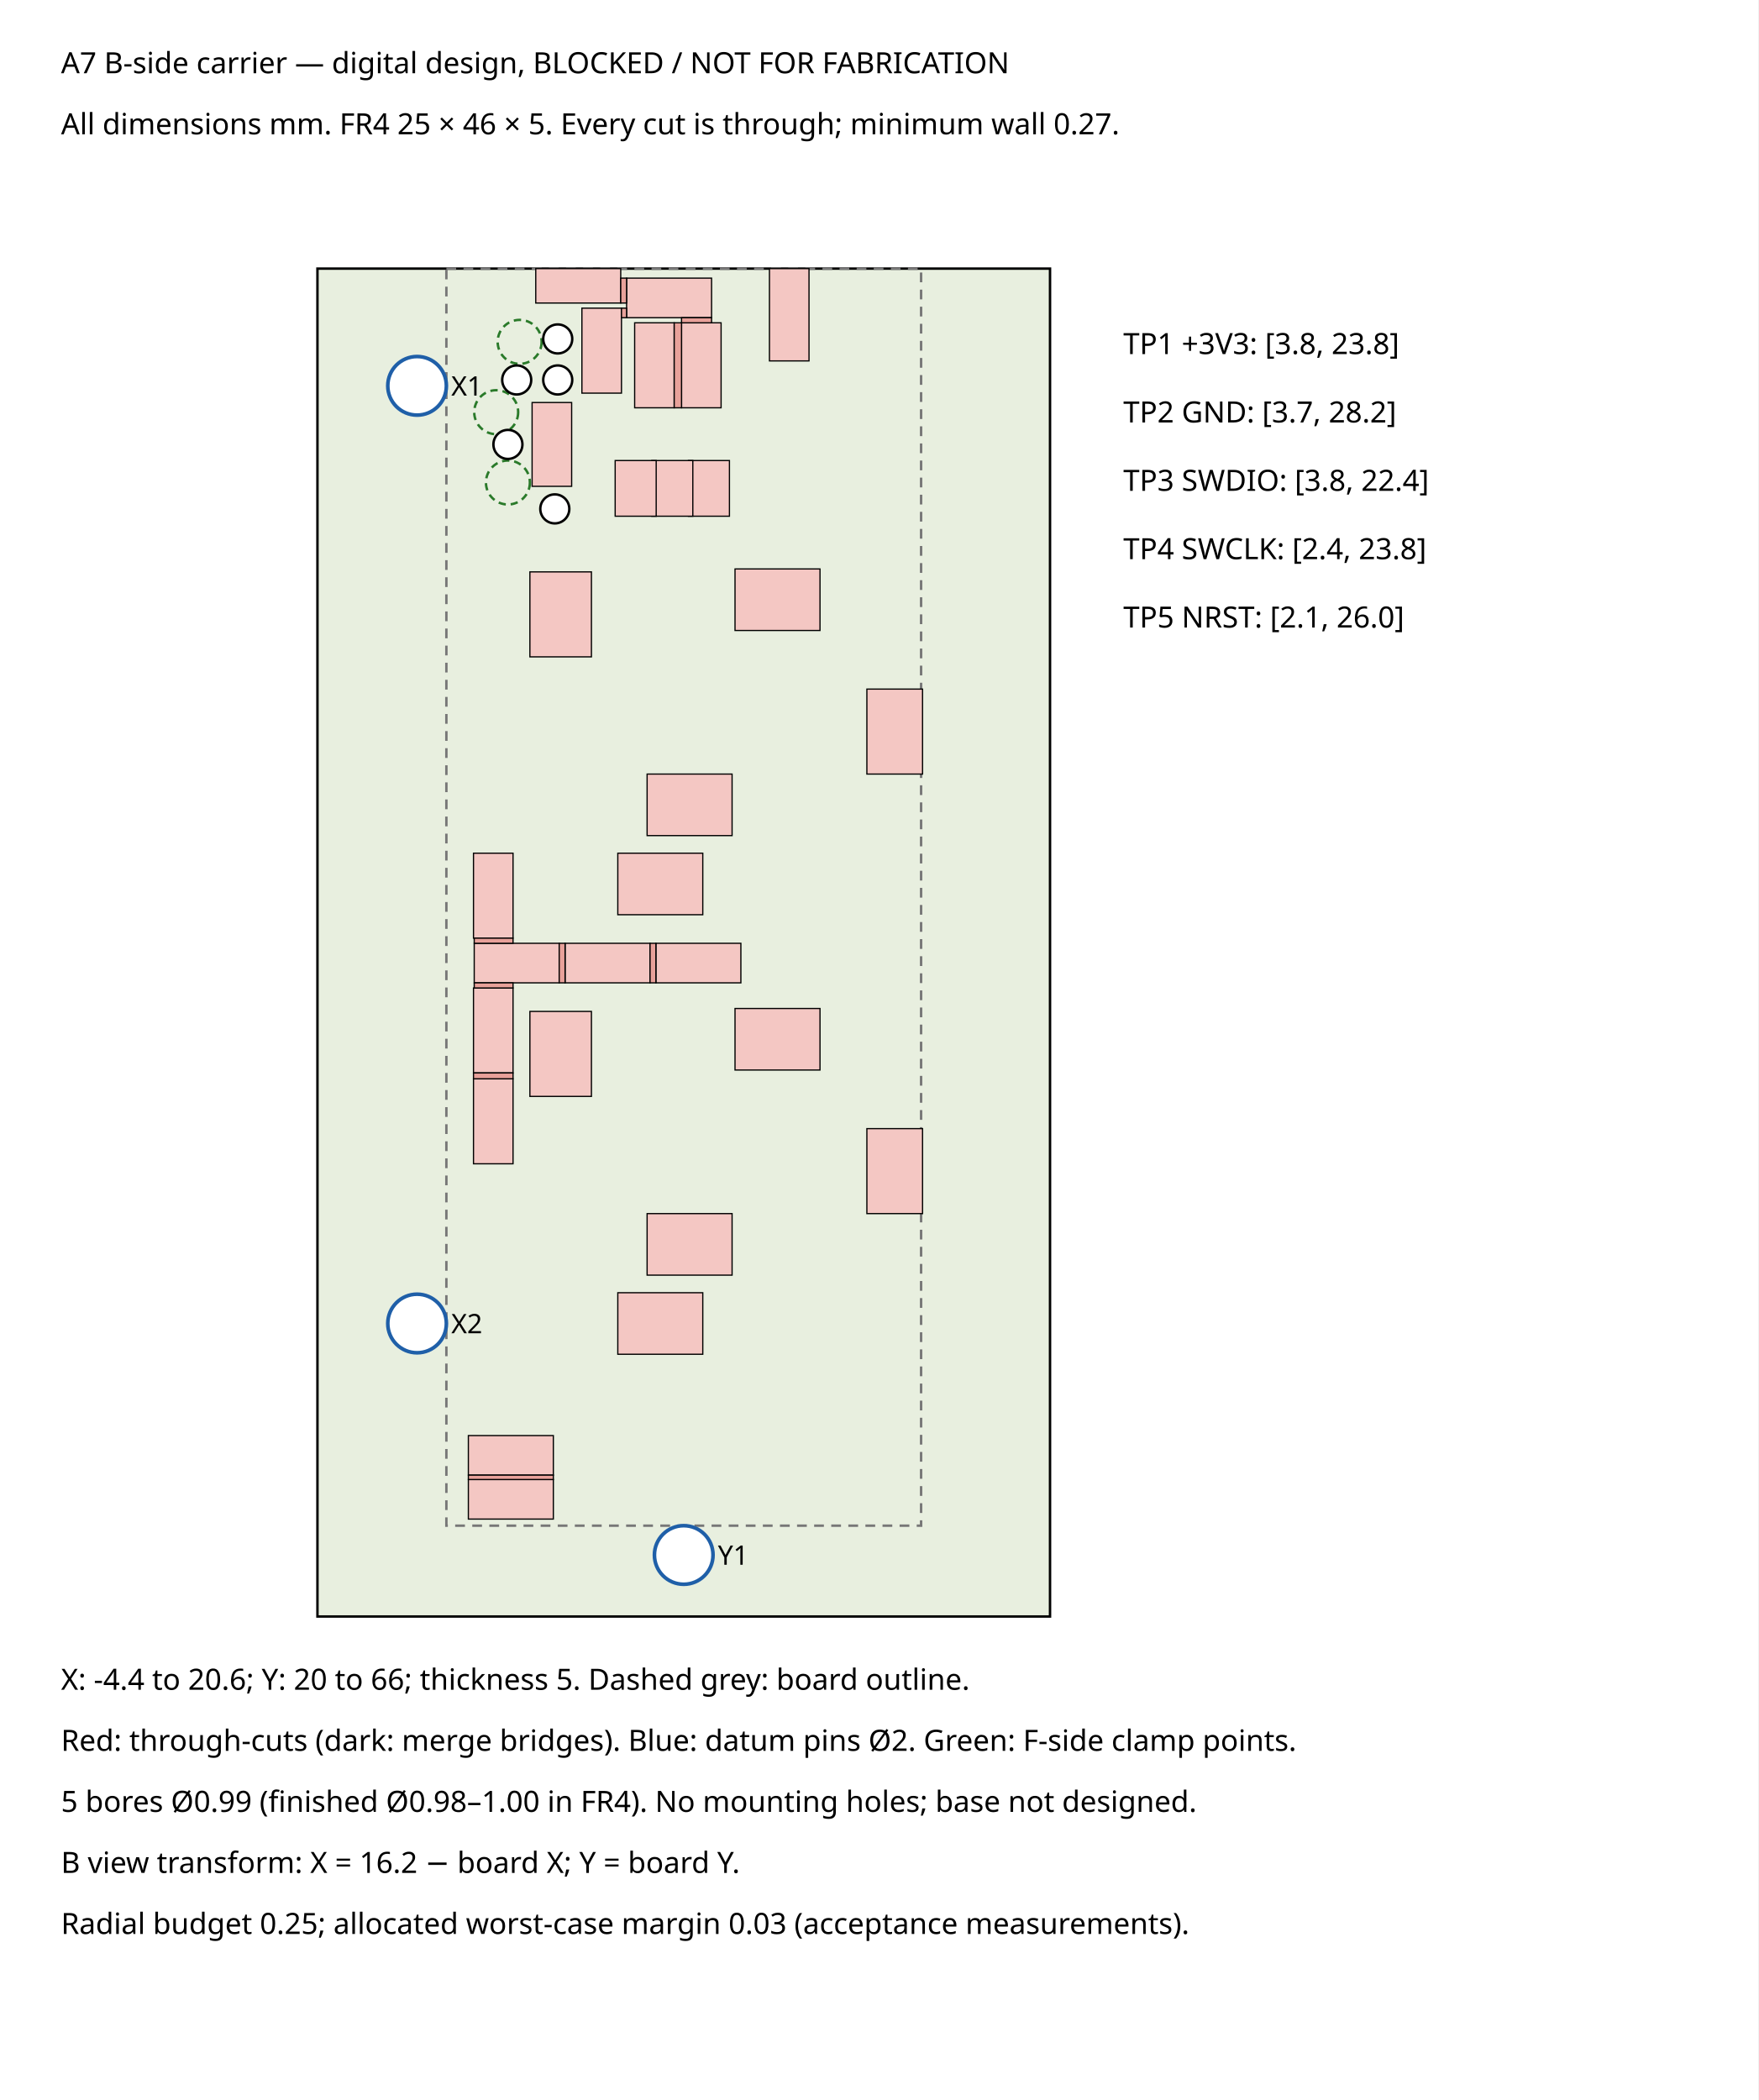
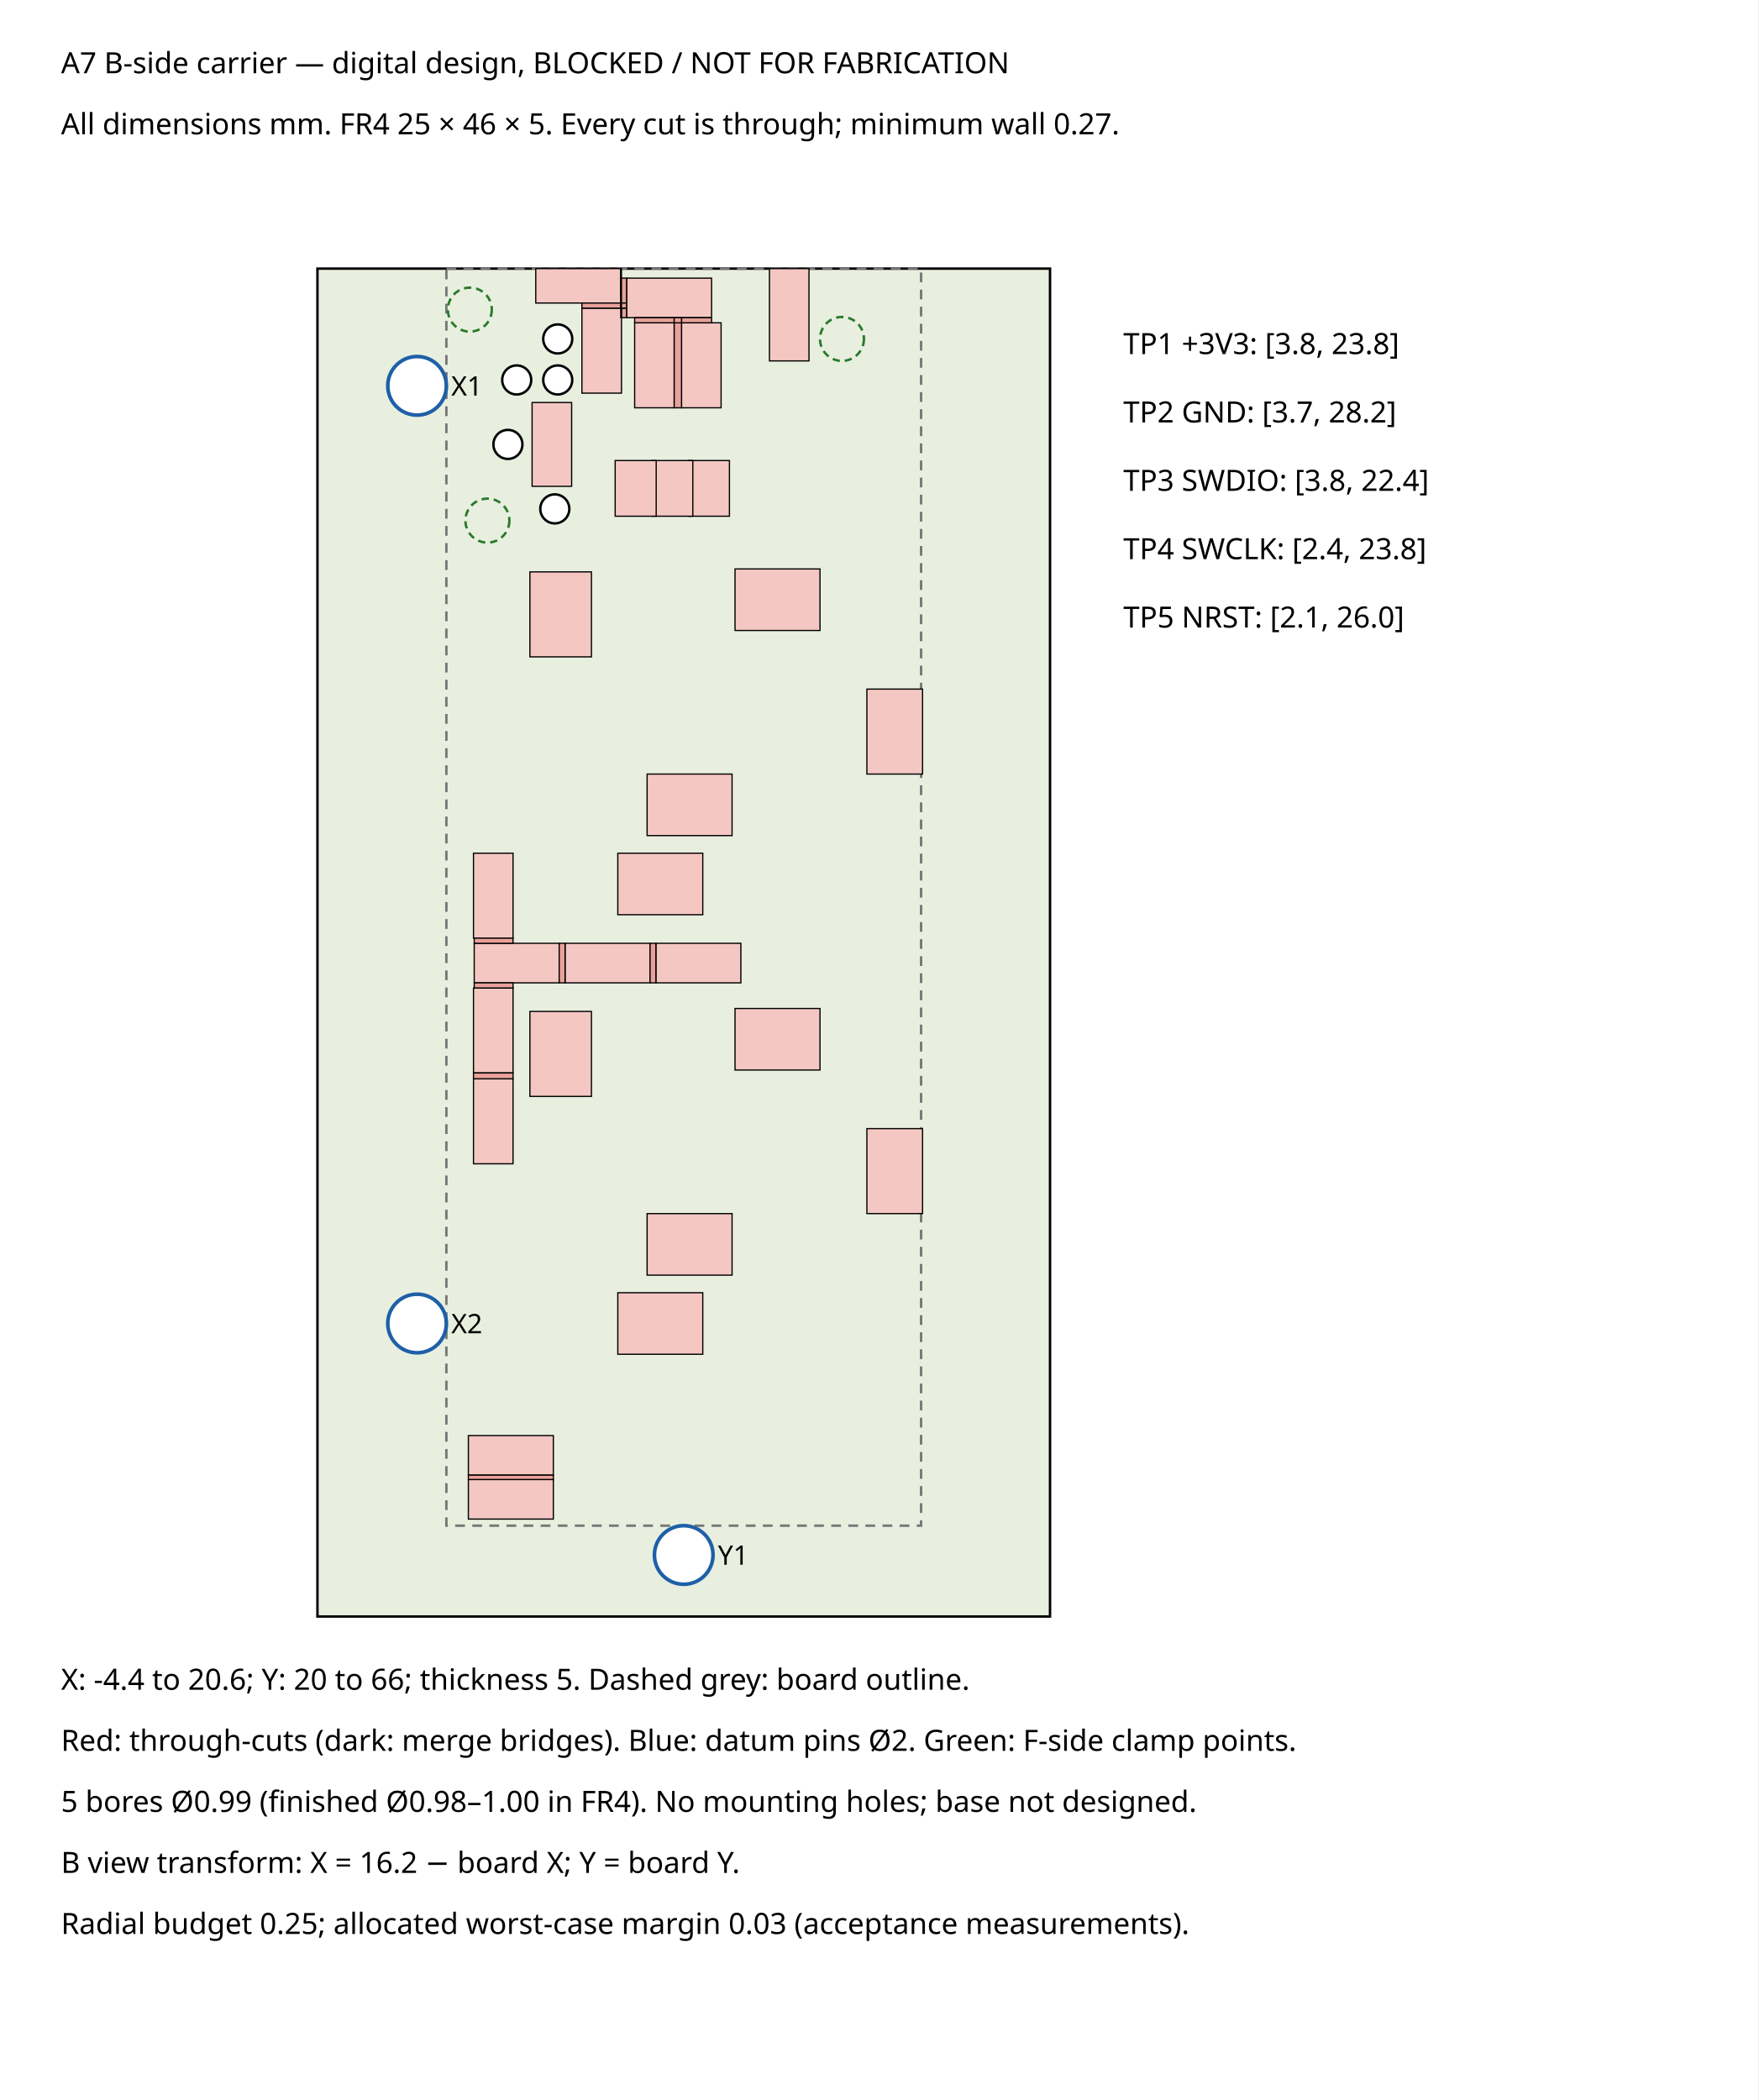
<svg xmlns="http://www.w3.org/2000/svg" viewBox="0 0 720 860">
  <rect width="720" height="860" fill="white" />
  <g font-family="sans-serif" fill="black">
    <text x="25" y="30">A7 B-side carrier — digital design, BLOCKED / NOT FOR FABRICATION</text>
    <text x="25" y="55">All dimensions mm. FR4 25 × 46 × 5. Every cut is through; minimum wall 0.27.</text>
    <rect x="130.0" y="110.0" width="300" height="552" fill="#e8efdf" stroke="black" />
    <rect x="182.80" y="110.00" width="194.40" height="514.80" fill="none" stroke="#777" stroke-dasharray="4 3" />
    <rect x="355.00" y="282.20" width="22.80" height="34.80" fill="#f4c7c3" stroke="black" stroke-width="0.5" />
    <rect x="253.00" y="349.40" width="34.80" height="25.20" fill="#f4c7c3" stroke="black" stroke-width="0.5" />
    <rect x="265.00" y="317.00" width="34.80" height="25.20" fill="#f4c7c3" stroke="black" stroke-width="0.5" />
    <rect x="217.00" y="234.20" width="25.20" height="34.80" fill="#f4c7c3" stroke="black" stroke-width="0.5" />
    <rect x="301.00" y="233.00" width="34.80" height="25.20" fill="#f4c7c3" stroke="black" stroke-width="0.5" />
    <rect x="355.00" y="462.20" width="22.80" height="34.80" fill="#f4c7c3" stroke="black" stroke-width="0.5" />
    <rect x="253.00" y="529.40" width="34.80" height="25.20" fill="#f4c7c3" stroke="black" stroke-width="0.5" />
    <rect x="265.00" y="497.00" width="34.80" height="25.20" fill="#f4c7c3" stroke="black" stroke-width="0.5" />
    <rect x="217.00" y="414.20" width="25.20" height="34.80" fill="#f4c7c3" stroke="black" stroke-width="0.5" />
    <rect x="301.00" y="413.00" width="34.80" height="25.20" fill="#f4c7c3" stroke="black" stroke-width="0.5" />
    <rect x="281.92" y="188.60" width="16.80" height="22.80" fill="#f4c7c3" stroke="black" stroke-width="0.5" />
    <rect x="266.92" y="188.60" width="16.80" height="22.80" fill="#f4c7c3" stroke="black" stroke-width="0.5" />
    <rect x="251.92" y="188.60" width="16.80" height="22.80" fill="#f4c7c3" stroke="black" stroke-width="0.5" />
    <rect x="315.10" y="110.00" width="16.20" height="37.80" fill="#f4c7c3" stroke="black" stroke-width="0.5" />
    <rect x="191.80" y="587.90" width="34.80" height="16.20" fill="#f4c7c3" stroke="black" stroke-width="0.5" />
    <rect x="268.60" y="386.30" width="34.80" height="16.20" fill="#f4c7c3" stroke="black" stroke-width="0.5" />
    <rect x="231.40" y="386.30" width="34.80" height="16.20" fill="#f4c7c3" stroke="black" stroke-width="0.5" />
    <rect x="194.20" y="386.30" width="34.80" height="16.20" fill="#f4c7c3" stroke="black" stroke-width="0.5" />
    <rect x="193.90" y="404.60" width="16.20" height="34.80" fill="#f4c7c3" stroke="black" stroke-width="0.5" />
    <rect x="193.90" y="349.40" width="16.20" height="34.80" fill="#f4c7c3" stroke="black" stroke-width="0.5" />
    <rect x="193.90" y="441.80" width="16.20" height="34.80" fill="#f4c7c3" stroke="black" stroke-width="0.5" />
    <rect x="279.10" y="132.20" width="16.20" height="34.80" fill="#f4c7c3" stroke="black" stroke-width="0.5" />
    <rect x="191.80" y="605.90" width="34.80" height="16.20" fill="#f4c7c3" stroke="black" stroke-width="0.5" />
    <rect x="256.60" y="113.90" width="34.80" height="16.20" fill="#f4c7c3" stroke="black" stroke-width="0.5" />
    <rect x="259.90" y="132.20" width="16.20" height="34.80" fill="#f4c7c3" stroke="black" stroke-width="0.5" />
    <rect x="219.40" y="110.00" width="34.80" height="14.10" fill="#f4c7c3" stroke="black" stroke-width="0.5" />
    <rect x="238.30" y="126.20" width="16.20" height="34.80" fill="#f4c7c3" stroke="black" stroke-width="0.5" />
    <rect x="217.90" y="164.84" width="16.20" height="34.32" fill="#f4c7c3" stroke="black" stroke-width="0.5" />
    <rect x="191.80" y="604.10" width="34.80" height="1.80" fill="#e8a19a" stroke="black" stroke-width="0.5" />
    <rect x="266.20" y="386.30" width="2.40" height="16.20" fill="#e8a19a" stroke="black" stroke-width="0.5" />
    <rect x="229.00" y="386.30" width="2.40" height="16.20" fill="#e8a19a" stroke="black" stroke-width="0.5" />
    <rect x="194.20" y="402.50" width="15.90" height="2.10" fill="#e8a19a" stroke="black" stroke-width="0.5" />
    <rect x="194.20" y="384.20" width="15.90" height="2.10" fill="#e8a19a" stroke="black" stroke-width="0.5" />
    <rect x="193.90" y="439.40" width="16.20" height="2.40" fill="#e8a19a" stroke="black" stroke-width="0.5" />
    <rect x="279.10" y="130.10" width="12.30" height="2.10" fill="#e8a19a" stroke="black" stroke-width="0.5" />
    <rect x="276.10" y="132.20" width="3.00" height="34.80" fill="#e8a19a" stroke="black" stroke-width="0.5" />
+     <rect x="259.90" y="130.10" width="16.20" height="2.10" fill="#e8a19a" stroke="black" stroke-width="0.5" />
    <rect x="254.20" y="113.90" width="2.40" height="10.20" fill="#e8a19a" stroke="black" stroke-width="0.5" />
    <rect x="254.50" y="126.20" width="2.10" height="3.90" fill="#e8a19a" stroke="black" stroke-width="0.5" />
+     <rect x="276.10" y="130.10" width="3.00" height="2.10" fill="#e8a19a" stroke="black" stroke-width="0.5" />
+     <rect x="238.30" y="124.10" width="15.90" height="2.10" fill="#e8a19a" stroke="black" stroke-width="0.5" />
+     <rect x="254.20" y="124.10" width="2.40" height="2.10" fill="#e8a19a" stroke="black" stroke-width="0.5" />
+     <rect x="254.20" y="110.00" width="0.30" height="20.10" fill="#e8a19a" stroke="black" stroke-width="0.5" />
    <circle cx="170.8" cy="158.0" r="12" fill="white" stroke="#1f5fa8" stroke-width="1.5" />
    <text x="184.8" y="162.0" font-size="11">X1</text>
    <circle cx="170.8" cy="542.0" r="12" fill="white" stroke="#1f5fa8" stroke-width="1.5" />
    <text x="184.8" y="546.0" font-size="11">X2</text>
    <circle cx="280.0" cy="636.8" r="12" fill="white" stroke="#1f5fa8" stroke-width="1.5" />
    <text x="294.0" y="640.8" font-size="11">Y1</text>
-     <circle cx="203.2" cy="168.8" r="9" fill="none" stroke="#2a7a2a" stroke-dasharray="3 2" />
-     <circle cx="212.8" cy="140.0" r="9" fill="none" stroke="#2a7a2a" stroke-dasharray="3 2" />
-     <circle cx="208.0" cy="197.6" r="9" fill="none" stroke="#2a7a2a" stroke-dasharray="3 2" />
+     <circle cx="199.6" cy="213.2" r="9" fill="none" stroke="#2a7a2a" stroke-dasharray="3 2" />
+     <circle cx="192.4" cy="126.8" r="9" fill="none" stroke="#2a7a2a" stroke-dasharray="3 2" />
+     <circle cx="344.8" cy="138.8" r="9" fill="none" stroke="#2a7a2a" stroke-dasharray="3 2" />
    <circle cx="228.4" cy="155.6" r="5.94" fill="white" stroke="black" />
    <circle cx="227.2" cy="208.4" r="5.94" fill="white" stroke="black" />
    <circle cx="228.4" cy="138.8" r="5.94" fill="white" stroke="black" />
    <circle cx="211.6" cy="155.6" r="5.94" fill="white" stroke="black" />
    <circle cx="208.0" cy="182.0" r="5.94" fill="white" stroke="black" />
    <text x="460" y="145">TP1 +3V3: [3.8, 23.8]</text>
    <text x="460" y="173">TP2 GND: [3.7, 28.2]</text>
    <text x="460" y="201">TP3 SWDIO: [3.8, 22.4]</text>
    <text x="460" y="229">TP4 SWCLK: [2.4, 23.8]</text>
    <text x="460" y="257">TP5 NRST: [2.1, 26.0]</text>
    <text x="25" y="692">X: -4.4 to 20.6; Y: 20 to 66; thickness 5. Dashed grey: board outline.</text>
    <text x="25" y="717">Red: through-cuts (dark: merge bridges). Blue: datum pins Ø2. Green: F-side clamp points.</text>
    <text x="25" y="742">5 bores Ø0.99 (finished Ø0.98–1.00 in FR4). No mounting holes; base not designed.</text>
    <text x="25" y="767">B view transform: X = 16.2 − board X; Y = board Y.</text>
    <text x="25" y="792">Radial budget 0.25; allocated worst-case margin 0.03 (acceptance measurements).</text>
  </g>
</svg>
